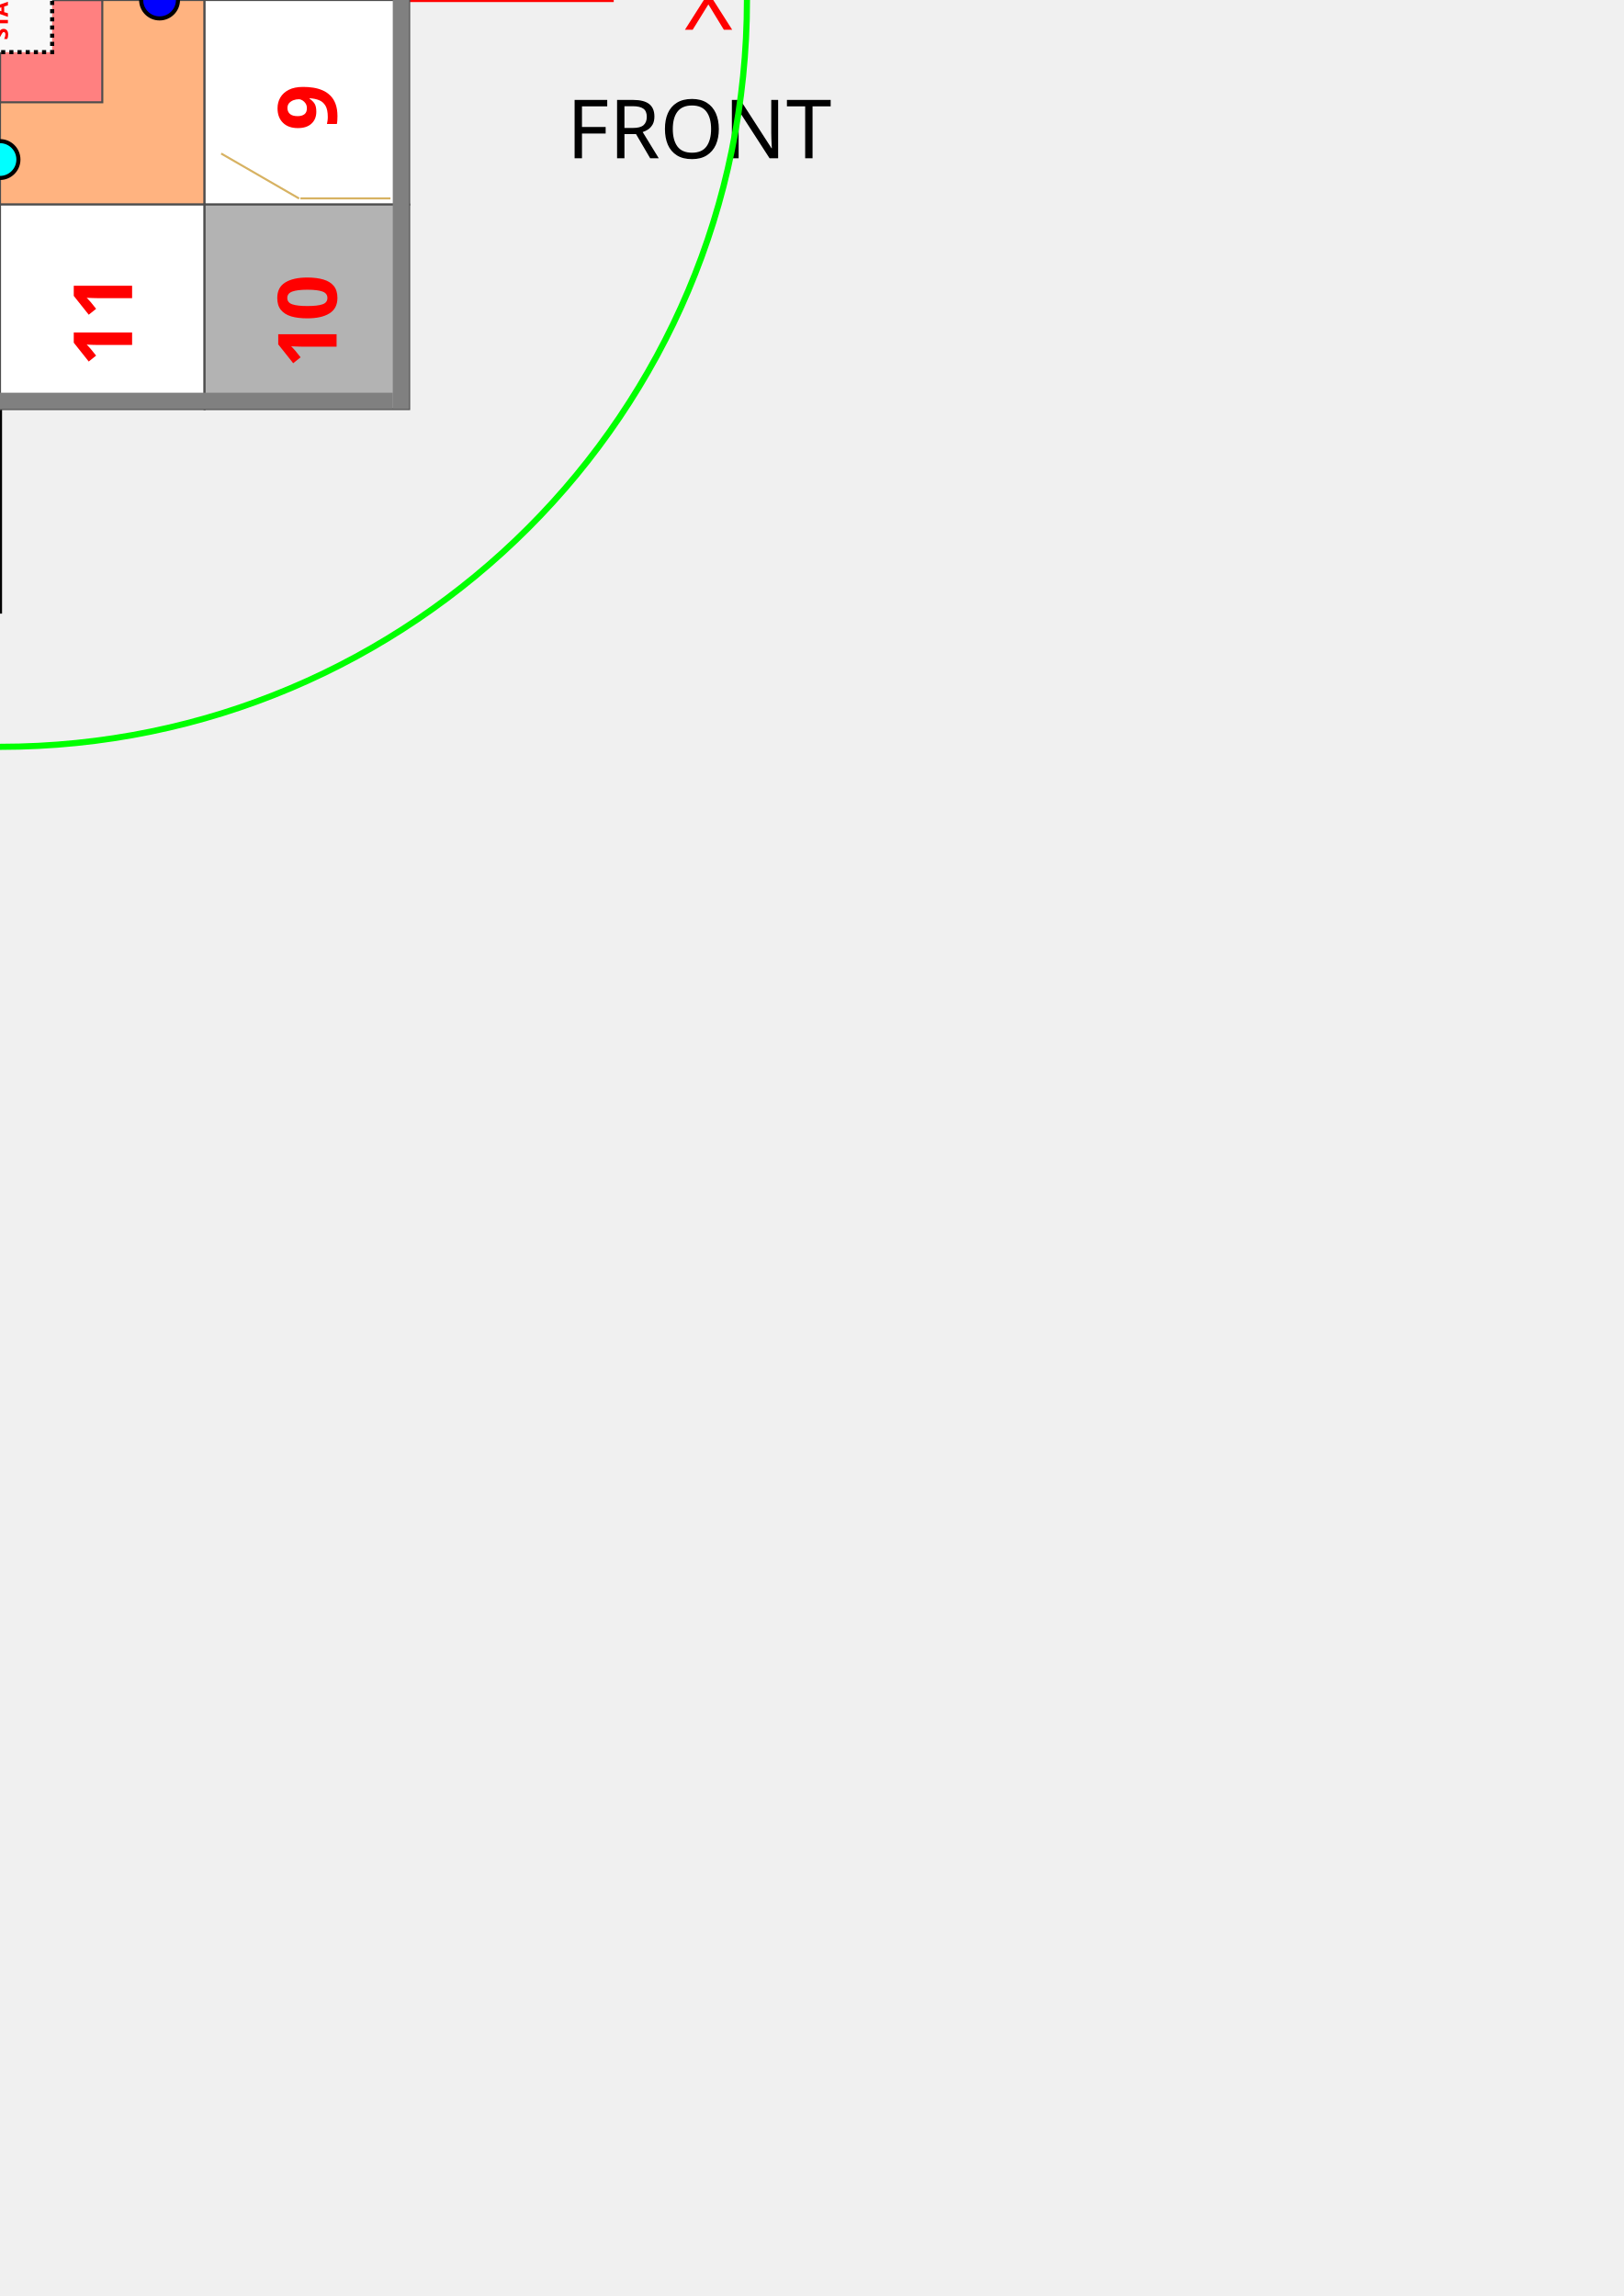
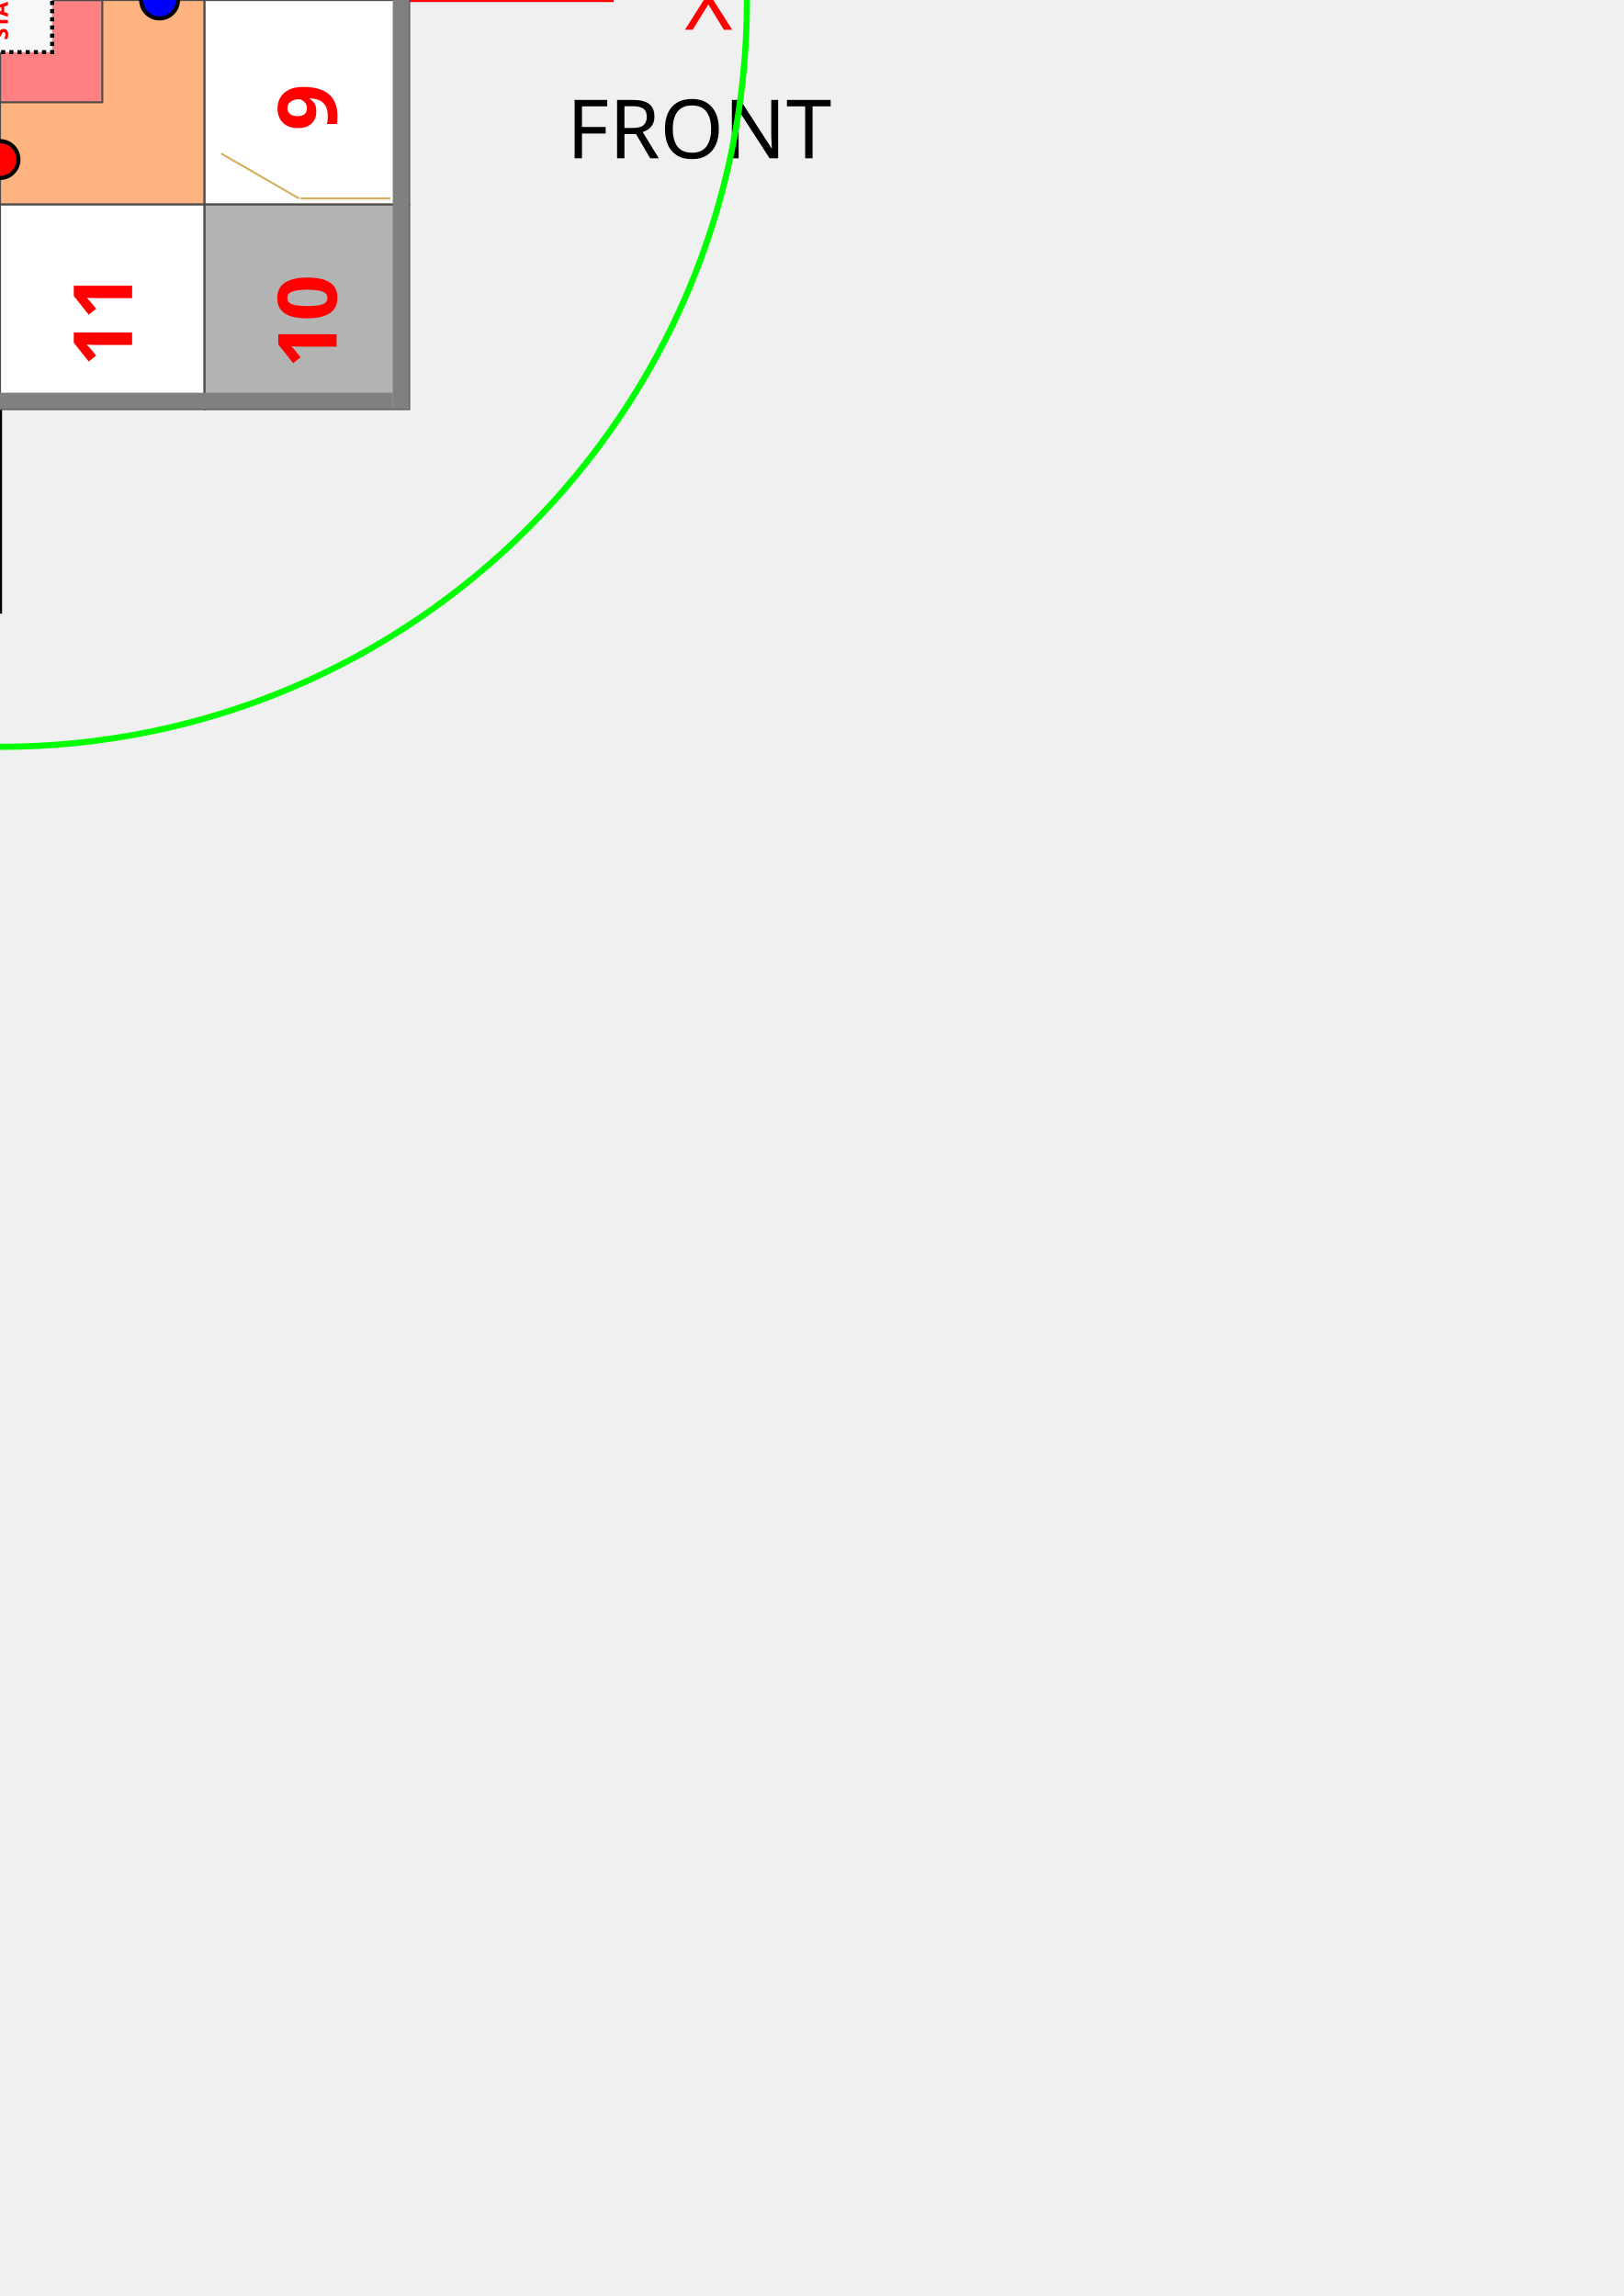
<svg xmlns="http://www.w3.org/2000/svg" width="210mm" height="297mm" viewBox="0 0 210 297" version="1.1" id="svg8">
  <defs id="defs2">
    <marker orient="auto" refY="0" refX="0" id="Arrow1Send" style="overflow:visible">
      <path id="path951" d="M 0,0 5,-5 -12.5,0 5,5 Z" style="fill:#0000ff;fill-opacity:1;fill-rule:evenodd;stroke:#0000ff;stroke-width:1pt;stroke-opacity:1" transform="matrix(-0.2,0,0,-0.2,-1.2,0)" />
    </marker>
    <marker orient="auto" refY="0" refX="0" id="Arrow1Mend" style="overflow:visible">
      <path id="path945" d="M 0,0 5,-5 -12.5,0 5,5 Z" style="fill:#000000;fill-opacity:1;fill-rule:evenodd;stroke:#000000;stroke-width:1pt;stroke-opacity:1" transform="matrix(-0.4,0,0,-0.4,-4,0)" />
    </marker>
    <marker orient="auto" refY="0" refX="0" id="Arrow1Send-7" style="overflow:visible">
      <path id="path951-8" d="M 0,0 5,-5 -12.5,0 5,5 Z" style="fill:#000000;fill-opacity:1;fill-rule:evenodd;stroke:#000000;stroke-width:1pt;stroke-opacity:1" transform="matrix(-0.2,0,0,-0.2,-1.2,0)" />
    </marker>
    <marker orient="auto" refY="0" refX="0" id="Arrow1Send-2" style="overflow:visible">
      <path id="path951-86" d="M 0,0 5,-5 -12.5,0 5,5 Z" style="fill:#0000ff;fill-opacity:1;fill-rule:evenodd;stroke:#0000ff;stroke-width:1pt;stroke-opacity:1" transform="matrix(-0.2,0,0,-0.2,-1.2,0)" />
    </marker>
    <marker orient="auto" refY="0" refX="0" id="Arrow1Send-2-3" style="overflow:visible">
      <path id="path951-86-8" d="M 0,0 5,-5 -12.5,0 5,5 Z" style="fill:#0000ff;fill-opacity:1;fill-rule:evenodd;stroke:#0000ff;stroke-width:1pt;stroke-opacity:1" transform="matrix(-0.2,0,0,-0.2,-1.2,0)" />
    </marker>
    <marker orient="auto" refY="0" refX="0" id="Arrow1Send-6" style="overflow:visible">
      <path id="path951-1" d="M 0,0 5,-5 -12.5,0 5,5 Z" style="fill:#0000ff;fill-opacity:1;fill-rule:evenodd;stroke:#0000ff;stroke-width:1pt;stroke-opacity:1" transform="matrix(-0.2,0,0,-0.2,-1.2,0)" />
    </marker>
    <marker orient="auto" refY="0" refX="0" id="Arrow1Send-1" style="overflow:visible">
      <path id="path951-7" d="M 0,0 5,-5 -12.5,0 5,5 Z" style="fill:#0000ff;fill-opacity:1;fill-rule:evenodd;stroke:#0000ff;stroke-width:1pt;stroke-opacity:1" transform="matrix(-0.2,0,0,-0.2,-1.2,0)" />
    </marker>
    <clipPath clipPathUnits="userSpaceOnUse" id="clipPath1798">
      <rect style="fill:none;fill-opacity:1;stroke:#0000ff;stroke-width:0.265;stroke-miterlimit:4;stroke-dasharray:none;stroke-dashoffset:0;stroke-opacity:1" id="rect1800" width="105.833" height="81.227" x="292.911" y="246.135" />
    </clipPath>
    <marker orient="auto" refY="0" refX="0" id="Arrow1Send-66" style="overflow:visible">
      <path id="path951-6" d="M 0,0 5,-5 -12.5,0 5,5 Z" style="fill:#000000;fill-opacity:1;fill-rule:evenodd;stroke:#000000;stroke-width:1pt;stroke-opacity:1" transform="matrix(-0.2,0,0,-0.2,-1.2,0)" />
    </marker>
    <marker orient="auto" refY="0" refX="0" id="Arrow1Send-6-8" style="overflow:visible">
      <path id="path951-1-5" d="M 0,0 5,-5 -12.5,0 5,5 Z" style="fill:#000000;fill-opacity:1;fill-rule:evenodd;stroke:#000000;stroke-width:1pt;stroke-opacity:1" transform="matrix(-0.2,0,0,-0.2,-1.2,0)" />
    </marker>
    <marker orient="auto" refY="0" refX="0" id="Arrow1Send-1-7" style="overflow:visible">
      <path id="path951-7-2" d="M 0,0 5,-5 -12.5,0 5,5 Z" style="fill:#000000;fill-opacity:1;fill-rule:evenodd;stroke:#000000;stroke-width:1pt;stroke-opacity:1" transform="matrix(-0.2,0,0,-0.2,-1.2,0)" />
    </marker>
  </defs>
  <g id="layer1" transform="translate(0,297)">
    <g id="g849">
      <text xml:space="preserve" style="font-style:normal;font-weight:normal;font-size:10.583px;line-height:1.25;font-family:sans-serif;fill:#ff0000;fill-opacity:1;stroke:none;stroke-width:0.265" x="88.541" y="-293.153" id="text3053">
        <tspan id="tspan3051" x="88.541" y="-293.153" style="fill:#ff0000;stroke-width:0.265">X</tspan>
      </text>
      <text xml:space="preserve" style="font-style:normal;font-weight:normal;font-size:10.583px;line-height:1.25;font-family:sans-serif;fill:#00ff00;fill-opacity:1;stroke:none;stroke-width:0.265" x="-3.256" y="-380.189" id="text3053-4">
        <tspan id="tspan3051-8" x="-3.256" y="-380.189" style="fill:#00ff00;stroke-width:0.265">Y</tspan>
      </text>
      <text xml:space="preserve" style="font-style:normal;font-weight:normal;font-size:10.583px;line-height:1.25;font-family:sans-serif;fill:#000000;fill-opacity:1;stroke:none;stroke-width:0.265" x="15.254" y="-373.493" id="text1795">
        <tspan id="tspan1793" x="15.254" y="-373.493" style="stroke-width:0.265">RIGHT</tspan>
      </text>
      <text xml:space="preserve" style="font-style:normal;font-weight:normal;font-size:10.583px;line-height:1.25;font-family:sans-serif;fill:#000000;fill-opacity:1;stroke:none;stroke-width:0.265" x="-40.684" y="-218.735" id="text1799">
        <tspan id="tspan1797" x="-40.684" y="-218.735" style="stroke-width:0.265">LEFT</tspan>
      </text>
      <text xml:space="preserve" style="font-style:normal;font-weight:normal;font-size:10.583px;line-height:1.25;font-family:sans-serif;fill:#000000;fill-opacity:1;stroke:none;stroke-width:0.265" x="73.287" y="-276.525" id="text1803">
        <tspan id="tspan1801" x="73.287" y="-276.525" style="stroke-width:0.265">FRONT</tspan>
      </text>
      <text xml:space="preserve" style="font-style:normal;font-weight:normal;font-size:10.583px;line-height:1.25;font-family:sans-serif;fill:#000000;fill-opacity:1;stroke:none;stroke-width:0.265" x="-99.444" y="-307.819" id="text1807">
        <tspan id="tspan1805" x="-99.444" y="-307.819" style="stroke-width:0.265">BACK</tspan>
      </text>
      <g id="g1100" transform="translate(-98.83055,-89.55675)">
        <path style="fill:none;stroke:#ff0000;stroke-width:0.529;stroke-linecap:butt;stroke-linejoin:miter;stroke-miterlimit:4;stroke-dasharray:none;stroke-opacity:1" d="M 98.831,-207.443 H 178.206" id="path2557" />
        <path style="fill:none;stroke:#00ff00;stroke-width:0.529;stroke-linecap:butt;stroke-linejoin:miter;stroke-miterlimit:4;stroke-dasharray:none;stroke-opacity:1" d="m 98.831,-207.443 v -79.375" id="path2557-5" />
        <path style="fill:none;stroke:#000000;stroke-width:0.529;stroke-linecap:butt;stroke-linejoin:miter;stroke-miterlimit:4;stroke-dasharray:none;stroke-opacity:1" d="M 19.456,-207.443 H 98.831" id="path2557-7" />
        <path style="fill:none;stroke:#000000;stroke-width:0.529;stroke-linecap:butt;stroke-linejoin:miter;stroke-miterlimit:4;stroke-dasharray:none;stroke-opacity:1" d="m 98.831,-128.068 v -79.375" id="path2557-5-6" />
      </g>
      <circle style="fill:none;stroke:#00ff00;stroke-width:0.794" id="path1905" cx="-297" cy="9.4824218e-06" r="96.606" transform="rotate(90)" />
      <g id="g3063" transform="translate(20.97638,-63.68244)" style="stroke:#000000">
        <circle style="fill:none;stroke:#000000;stroke-width:0.265" id="path3667-5" cx="-36.564" cy="-300.64" r="5.821" />
        <circle style="fill:none;stroke:#000000;stroke-width:0.265" id="path3667" cx="-36.564" cy="-300.64" r="3.797" />
      </g>
-       <g id="g19">
+       <g id="g2">
        <path style="fill:#b3b3b3;fill-opacity:1;stroke:#4d4d4d;stroke-width:0.265px;stroke-linecap:butt;stroke-linejoin:miter;stroke-opacity:1" d="m 21.167,-318.167 -1.2e-5,42.333 -42.333,2e-5 1.3e-5,-42.333 z" id="path2332-8-62" />
        <rect style="fill:#000000;fill-opacity:0.196;stroke:#000000;stroke-width:0.605;stroke-miterlimit:4;stroke-dasharray:1.21, 0.605;stroke-dashoffset:0;stroke-opacity:1" id="rect1243" width="13.494" height="13.494" x="290.253" y="-6.747" transform="rotate(-90)" />
        <rect style="fill:#b3b3b3;fill-opacity:1;fill-rule:evenodd;stroke:#4d4d4d;stroke-width:0.265;stroke-linecap:round;stroke-dasharray:none;stroke-opacity:1" id="rect1" width="26.458" height="26.458" x="-52.917" y="-349.917" />
        <rect style="fill:#ffffff;fill-opacity:1;fill-rule:evenodd;stroke:#4d4d4d;stroke-width:0.265;stroke-linecap:round;stroke-dasharray:none;stroke-opacity:1" id="rect1-8" width="26.458" height="26.458" x="-26.458" y="-349.917" />
        <rect style="fill:#b3b3b3;fill-opacity:1;fill-rule:evenodd;stroke:#4d4d4d;stroke-width:0.265;stroke-linecap:round;stroke-dasharray:none;stroke-opacity:1" id="rect1-8-4" width="26.458" height="26.458" x="-4.5117185e-06" y="-349.917" />
        <rect style="fill:#ffffff;fill-opacity:1;fill-rule:evenodd;stroke:#4d4d4d;stroke-width:0.265;stroke-linecap:round;stroke-dasharray:none;stroke-opacity:1" id="rect1-8-4-9" width="26.458" height="26.458" x="26.458" y="-349.917" />
        <rect style="fill:#ffffff;fill-opacity:1;fill-rule:evenodd;stroke:#4d4d4d;stroke-width:0.265;stroke-linecap:round;stroke-dasharray:none;stroke-opacity:1" id="rect2" width="26.458" height="26.458" x="-52.917" y="-323.458" />
        <rect style="fill:#ffb380;fill-opacity:1;fill-rule:evenodd;stroke:#4d4d4d;stroke-width:0.265;stroke-linecap:round;stroke-dasharray:none;stroke-opacity:1" id="rect3" width="26.458" height="26.458" x="-26.458" y="-323.458" />
        <rect style="fill:#ffb380;fill-opacity:1;fill-rule:evenodd;stroke:#4d4d4d;stroke-width:0.265;stroke-linecap:round;stroke-dasharray:none;stroke-opacity:1" id="rect4" width="26.458" height="26.458" x="-4.5117185e-06" y="-323.458" />
        <rect style="fill:#b3b3b3;fill-opacity:1;fill-rule:evenodd;stroke:#4d4d4d;stroke-width:0.265;stroke-linecap:round;stroke-dasharray:none;stroke-opacity:1" id="rect5" width="26.458" height="26.458" x="26.458" y="-323.458" />
        <rect style="fill:#b3b3b3;fill-opacity:1;fill-rule:evenodd;stroke:#4d4d4d;stroke-width:0.265;stroke-linecap:round;stroke-dasharray:none;stroke-opacity:1" id="rect6" width="26.458" height="26.458" x="-52.917" y="-297" />
        <rect style="fill:#ffb380;fill-opacity:1;fill-rule:evenodd;stroke:#4d4d4d;stroke-width:0.265;stroke-linecap:round;stroke-dasharray:none;stroke-opacity:1" id="rect7" width="26.458" height="26.458" x="-26.458" y="-297" />
        <rect style="fill:#ffb380;fill-opacity:1;fill-rule:evenodd;stroke:#4d4d4d;stroke-width:0.265;stroke-linecap:round;stroke-dasharray:none;stroke-opacity:1" id="rect8" width="26.458" height="26.458" x="-4.5117185e-06" y="-297" />
        <rect style="fill:#ffffff;fill-opacity:1;fill-rule:evenodd;stroke:#4d4d4d;stroke-width:0.265;stroke-linecap:round;stroke-dasharray:none;stroke-opacity:1" id="rect9" width="26.458" height="26.458" x="26.458" y="-297" />
        <rect style="fill:#ffffff;fill-opacity:1;fill-rule:evenodd;stroke:#4d4d4d;stroke-width:0.265;stroke-linecap:round;stroke-dasharray:none;stroke-opacity:1" id="rect10" width="26.458" height="26.458" x="-52.917" y="-270.542" />
        <rect style="fill:#b3b3b3;fill-opacity:1;fill-rule:evenodd;stroke:#4d4d4d;stroke-width:0.265;stroke-linecap:round;stroke-dasharray:none;stroke-opacity:1" id="rect11" width="26.458" height="26.458" x="-26.458" y="-270.542" />
        <rect style="fill:#ffffff;fill-opacity:1;fill-rule:evenodd;stroke:#4d4d4d;stroke-width:0.265;stroke-linecap:round;stroke-dasharray:none;stroke-opacity:1" id="rect12" width="26.458" height="26.458" x="-4.5117185e-06" y="-270.542" />
        <rect style="fill:#b3b3b3;fill-opacity:1;fill-rule:evenodd;stroke:#4d4d4d;stroke-width:0.265;stroke-linecap:round;stroke-dasharray:none;stroke-opacity:1" id="rect13" width="26.458" height="26.458" x="26.458" y="-270.542" />
        <rect style="fill:#ff8080;fill-opacity:1;fill-rule:evenodd;stroke:#4d4d4d;stroke-width:0.265;stroke-linecap:round;stroke-dasharray:none;stroke-opacity:1" id="rect16" width="13.229" height="13.229" x="-4.5117185e-06" y="-297" />
        <rect style="fill:#ff8080;fill-opacity:1;fill-rule:evenodd;stroke:#4d4d4d;stroke-width:0.265;stroke-linecap:round;stroke-dasharray:none;stroke-opacity:1" id="rect19" width="13.229" height="13.229" x="-4.5117185e-06" y="-310.229" />
        <rect style="fill:#ff8080;fill-opacity:1;fill-rule:evenodd;stroke:#4d4d4d;stroke-width:0.265;stroke-linecap:round;stroke-dasharray:none;stroke-opacity:1" id="rect15" width="13.229" height="13.229" x="-13.229" y="-310.229" />
        <rect style="fill:#ff8080;fill-opacity:1;fill-rule:evenodd;stroke:#4d4d4d;stroke-width:0.265;stroke-linecap:round;stroke-dasharray:none;stroke-opacity:1" id="rect18" width="13.229" height="13.229" x="-13.229" y="-297" />
        <rect style="fill:#f9f9f9;fill-opacity:1;stroke:#000000;stroke-width:0.529;stroke-miterlimit:4;stroke-dasharray:0.529, 0.529;stroke-dashoffset:0;stroke-opacity:1" id="rect1243-9" width="13.494" height="13.494" x="290.253" y="-6.747" transform="rotate(-90)" />
        <text xml:space="preserve" style="font-style:normal;font-weight:normal;font-size:10.583px;line-height:1.25;font-family:sans-serif;fill:#000000;fill-opacity:1;stroke:none;stroke-width:0.265" x="253.37" y="-35.83" id="text2597" transform="rotate(-90)">
          <tspan id="tspan2595" x="253.37" y="-35.83" style="font-weight:bold;fill:#ff0000;stroke-width:0.265">1</tspan>
        </text>
        <text xml:space="preserve" style="font-style:normal;font-weight:normal;font-size:10.583px;line-height:1.25;font-family:sans-serif;fill:#000000;fill-opacity:1;stroke:none;stroke-width:0.265" x="279.794" y="-35.765" id="text2597-9" transform="rotate(-90)">
          <tspan id="tspan2595-5" x="279.794" y="-35.765" style="font-weight:bold;fill:#ff0000;stroke-width:0.265">2</tspan>
        </text>
        <text xml:space="preserve" style="font-style:normal;font-weight:normal;font-size:10.583px;line-height:1.25;font-family:sans-serif;fill:#000000;fill-opacity:1;stroke:none;stroke-width:0.265" x="306.47" y="-35.84" id="text2597-9-8" transform="rotate(-90)">
          <tspan id="tspan2595-5-3" x="306.47" y="-35.84" style="font-weight:bold;fill:#ff0000;stroke-width:0.265">3</tspan>
        </text>
        <text xml:space="preserve" style="font-style:normal;font-weight:normal;font-size:10.583px;line-height:1.25;font-family:sans-serif;fill:#000000;fill-opacity:1;stroke:none;stroke-width:0.265" x="332.918" y="-35.851" id="text2597-9-8-8" transform="rotate(-90)">
          <tspan id="tspan2595-5-3-3" x="332.918" y="-35.851" style="font-weight:bold;fill:#ff0000;stroke-width:0.265">4</tspan>
        </text>
        <text xml:space="preserve" style="font-style:normal;font-weight:normal;font-size:10.583px;line-height:1.25;font-family:sans-serif;fill:#000000;fill-opacity:1;stroke:none;stroke-width:0.265" x="332.848" y="17.069" id="text2597-9-8-8-2-9" transform="rotate(-90)">
          <tspan id="tspan2595-5-3-3-8-7" x="332.848" y="17.069" style="font-weight:bold;fill:#ff0000;stroke-width:0.265">6</tspan>
        </text>
        <text xml:space="preserve" style="font-style:normal;font-weight:normal;font-size:10.583px;line-height:1.25;font-family:sans-serif;fill:#000000;fill-opacity:1;stroke:none;stroke-width:0.265" x="332.866" y="43.535" id="text2597-9-8-8-2-9-5" transform="rotate(-90)">
          <tspan id="tspan2595-5-3-3-8-7-1" x="332.866" y="43.535" style="font-weight:bold;fill:#ff0000;stroke-width:0.265">7</tspan>
        </text>
        <text xml:space="preserve" style="font-style:normal;font-weight:normal;font-size:10.583px;line-height:1.25;font-family:sans-serif;fill:#000000;fill-opacity:1;stroke:none;stroke-width:0.265" x="306.467" y="43.535" id="text2597-9-8-8-2-9-5-7" transform="rotate(-90)">
          <tspan id="tspan2595-5-3-3-8-7-1-8" x="306.467" y="43.535" style="font-weight:bold;fill:#ff0000;stroke-width:0.265">8</tspan>
        </text>
        <text xml:space="preserve" style="font-style:normal;font-weight:normal;font-size:10.583px;line-height:1.25;font-family:sans-serif;fill:#000000;fill-opacity:1;stroke:none;stroke-width:0.265" x="280.086" y="43.537" id="text2597-9-8-8-2-9-5-7-5" transform="rotate(-90)">
          <tspan id="tspan2595-5-3-3-8-7-1-8-5" x="280.086" y="43.537" style="font-weight:bold;fill:#ff0000;stroke-width:0.265">9</tspan>
        </text>
        <text xml:space="preserve" style="font-style:normal;font-weight:normal;font-size:10.583px;line-height:1.25;font-family:sans-serif;fill:#000000;fill-opacity:1;stroke:none;stroke-width:0.265" x="249.391" y="43.532" id="text2597-9-8-8-2-9-5-7-5-1" transform="rotate(-90)">
          <tspan id="tspan2595-5-3-3-8-7-1-8-5-4" x="249.391" y="43.532" style="font-weight:bold;fill:#ff0000;stroke-width:0.265">10</tspan>
        </text>
        <text xml:space="preserve" style="font-style:normal;font-weight:normal;font-size:10.583px;line-height:1.25;font-family:sans-serif;fill:#000000;fill-opacity:1;stroke:none;stroke-width:0.265" x="332.848" y="-9.462" id="text2597-9-8-8-2" transform="rotate(-90)">
          <tspan id="tspan2595-5-3-3-8" x="332.848" y="-9.462" style="font-weight:bold;fill:#ff0000;stroke-width:0.265">5</tspan>
        </text>
        <text xml:space="preserve" style="font-style:normal;font-weight:normal;font-size:10.583px;line-height:1.25;font-family:sans-serif;fill:#000000;fill-opacity:1;stroke:none;stroke-width:0.265" x="249.608" y="17.087" id="text13" transform="rotate(-90)">
          <tspan id="tspan13" x="249.608" y="17.087" style="font-weight:bold;fill:#ff0000;stroke-width:0.265">11</tspan>
        </text>
        <text xml:space="preserve" style="font-style:normal;font-weight:normal;font-size:10.583px;line-height:1.25;font-family:sans-serif;fill:#000000;fill-opacity:1;stroke:none;stroke-width:0.265" x="249.365" y="-9.307" id="text14" transform="rotate(-90)">
          <tspan id="tspan14" x="249.365" y="-9.307" style="font-weight:bold;fill:#ff0000;stroke-width:0.265">12</tspan>
        </text>
        <text xml:space="preserve" style="font-style:normal;font-weight:normal;font-size:2.822px;line-height:1.25;font-family:sans-serif;fill:#000000;fill-opacity:1;stroke:none;stroke-width:0.265" x="291.828" y="1.026" id="text15" transform="rotate(-90)">
          <tspan id="tspan15" x="291.828" y="1.026" style="font-weight:bold;font-size:2.822px;fill:#ff0000;stroke-width:0.265">START</tspan>
        </text>
        <g id="g16">
          <rect y="-349.917" x="50.8" height="105.833" width="2.117" id="rect971-4-6-6-6-5-3-5" style="fill:#808080;fill-opacity:1;stroke:none;stroke-width:2.892;stroke-miterlimit:4;stroke-dasharray:none;stroke-dashoffset:0;stroke-opacity:1" />
          <rect transform="rotate(-90)" y="-50.8" x="244.083" height="101.6" width="2.117" id="rect971-4-6-6-6-5-3" style="fill:#808080;fill-opacity:1;stroke:none;stroke-width:2.892;stroke-miterlimit:4;stroke-dasharray:none;stroke-dashoffset:0;stroke-opacity:1" />
          <rect transform="rotate(-90)" y="-50.8" x="347.8" height="101.6" width="2.117" id="rect971-4-6-6-6" style="fill:#808080;fill-opacity:1;stroke:none;stroke-width:2.892;stroke-miterlimit:4;stroke-dasharray:none;stroke-dashoffset:0;stroke-opacity:1" />
          <rect transform="scale(-1)" y="244.083" x="50.8" height="105.833" width="2.117" id="rect971-4-6-6-6-5" style="fill:#808080;fill-opacity:1;stroke:none;stroke-width:2.892;stroke-miterlimit:4;stroke-dasharray:none;stroke-dashoffset:0;stroke-opacity:1" />
        </g>
        <circle style="fill:#ffff00;fill-opacity:1;stroke:#000000;stroke-width:0.529;stroke-miterlimit:4;stroke-dasharray:none;stroke-dashoffset:0;stroke-opacity:1" id="path2815-3-3-7" cx="-20.637" cy="-297" r="2.381" />
        <g id="g1" transform="translate(-11.47163)">
          <rect transform="scale(-1)" y="322.532" x="27.384" height="0.265" width="11.642" id="rect17" style="fill:#d7b262;fill-opacity:1;stroke:none;stroke-width:0.01;stroke-miterlimit:4;stroke-dasharray:none;stroke-dashoffset:0;stroke-opacity:1" />
          <rect transform="matrix(0.8660254,0.5,0.5,-0.8660254,0,0)" y="265.71" x="-184.913" height="0.265" width="11.642" id="rect14" style="fill:#d7b262;fill-opacity:1;stroke:none;stroke-width:0.01;stroke-miterlimit:4;stroke-dasharray:none;stroke-dashoffset:0;stroke-opacity:1" />
        </g>
-         <circle style="fill:#ff00ff;fill-opacity:1;stroke:#000000;stroke-width:0.529;stroke-miterlimit:4;stroke-dasharray:none;stroke-dashoffset:0;stroke-opacity:1" id="circle22" cx="-317.638" cy="8.4472658e-06" r="2.381" transform="rotate(90)" />
+         <circle style="fill:#00ff00;fill-opacity:1;stroke:#000000;stroke-width:0.529;stroke-miterlimit:4;stroke-dasharray:none;stroke-dashoffset:0;stroke-opacity:1" id="circle22" cx="-317.638" cy="8.4472658e-06" r="2.381" transform="rotate(90)" />
        <circle style="fill:#0000ff;fill-opacity:1;stroke:#000000;stroke-width:0.529;stroke-miterlimit:4;stroke-dasharray:none;stroke-dashoffset:0;stroke-opacity:1" id="circle23" cx="-20.637" cy="297" r="2.381" transform="scale(-1)" />
-         <circle style="fill:#00ffff;fill-opacity:1;stroke:#000000;stroke-width:0.529;stroke-miterlimit:4;stroke-dasharray:none;stroke-dashoffset:0;stroke-opacity:1" id="circle24" cx="276.363" cy="-8.4472658e-06" r="2.381" transform="rotate(-90)" />
+         <circle style="fill:#ff0000;fill-opacity:1;stroke:#000000;stroke-width:0.529;stroke-miterlimit:4;stroke-dasharray:none;stroke-dashoffset:0;stroke-opacity:1" id="circle24" cx="276.363" cy="-8.4472658e-06" r="2.381" transform="rotate(-90)" />
        <g id="g26" transform="rotate(90,5.735805,-302.7359)">
          <rect transform="scale(-1)" y="322.532" x="27.384" height="0.265" width="11.642" id="rect25" style="fill:#d7b262;fill-opacity:1;stroke:none;stroke-width:0.01;stroke-miterlimit:4;stroke-dasharray:none;stroke-dashoffset:0;stroke-opacity:1" />
          <rect transform="matrix(0.8660254,0.5,0.5,-0.8660254,0,0)" y="265.71" x="-184.913" height="0.265" width="11.642" id="rect26" style="fill:#d7b262;fill-opacity:1;stroke:none;stroke-width:0.01;stroke-miterlimit:4;stroke-dasharray:none;stroke-dashoffset:0;stroke-opacity:1" />
        </g>
        <g id="g28" transform="rotate(180,5.735807,-297)">
          <rect transform="scale(-1)" y="322.532" x="27.384" height="0.265" width="11.642" id="rect27" style="fill:#d7b262;fill-opacity:1;stroke:none;stroke-width:0.01;stroke-miterlimit:4;stroke-dasharray:none;stroke-dashoffset:0;stroke-opacity:1" />
          <rect transform="matrix(0.8660254,0.5,0.5,-0.8660254,0,0)" y="265.71" x="-184.913" height="0.265" width="11.642" id="rect28" style="fill:#d7b262;fill-opacity:1;stroke:none;stroke-width:0.01;stroke-miterlimit:4;stroke-dasharray:none;stroke-dashoffset:0;stroke-opacity:1" />
        </g>
        <g id="g30" transform="rotate(-90,5.735807,-291.2642)">
          <rect transform="scale(-1)" y="322.532" x="27.384" height="0.265" width="11.642" id="rect29" style="fill:#d7b262;fill-opacity:1;stroke:none;stroke-width:0.01;stroke-miterlimit:4;stroke-dasharray:none;stroke-dashoffset:0;stroke-opacity:1" />
          <rect transform="matrix(0.8660254,0.5,0.5,-0.8660254,0,0)" y="265.71" x="-184.913" height="0.265" width="11.642" id="rect30" style="fill:#d7b262;fill-opacity:1;stroke:none;stroke-width:0.01;stroke-miterlimit:4;stroke-dasharray:none;stroke-dashoffset:0;stroke-opacity:1" />
        </g>
      </g>
      <g id="g3165" transform="matrix(1.36612,0,0,1.36612,-160.355,27.4711)">
        <path style="fill:none;stroke:#00ff00;stroke-width:0.265px;stroke-linecap:butt;stroke-linejoin:miter;stroke-opacity:1" d="m 65.773,-267.914 -6.9e-5,3.508" id="path3099" />
        <path style="fill:none;stroke:#ff0000;stroke-width:0.265px;stroke-linecap:butt;stroke-linejoin:miter;stroke-opacity:1" d="M 69.281,-264.406 H 65.773" id="path3099-2" />
        <path style="fill:none;stroke:#000000;stroke-width:0.265px;stroke-linecap:butt;stroke-linejoin:miter;stroke-opacity:1" d="m 65.773,-260.898 v -3.508" id="path3099-3" />
        <path style="fill:none;stroke:#000000;stroke-width:0.265px;stroke-linecap:butt;stroke-linejoin:miter;stroke-opacity:1" d="m 62.265,-264.406 h 3.508" id="path3099-2-7" />
      </g>
    </g>
  </g>
</svg>
